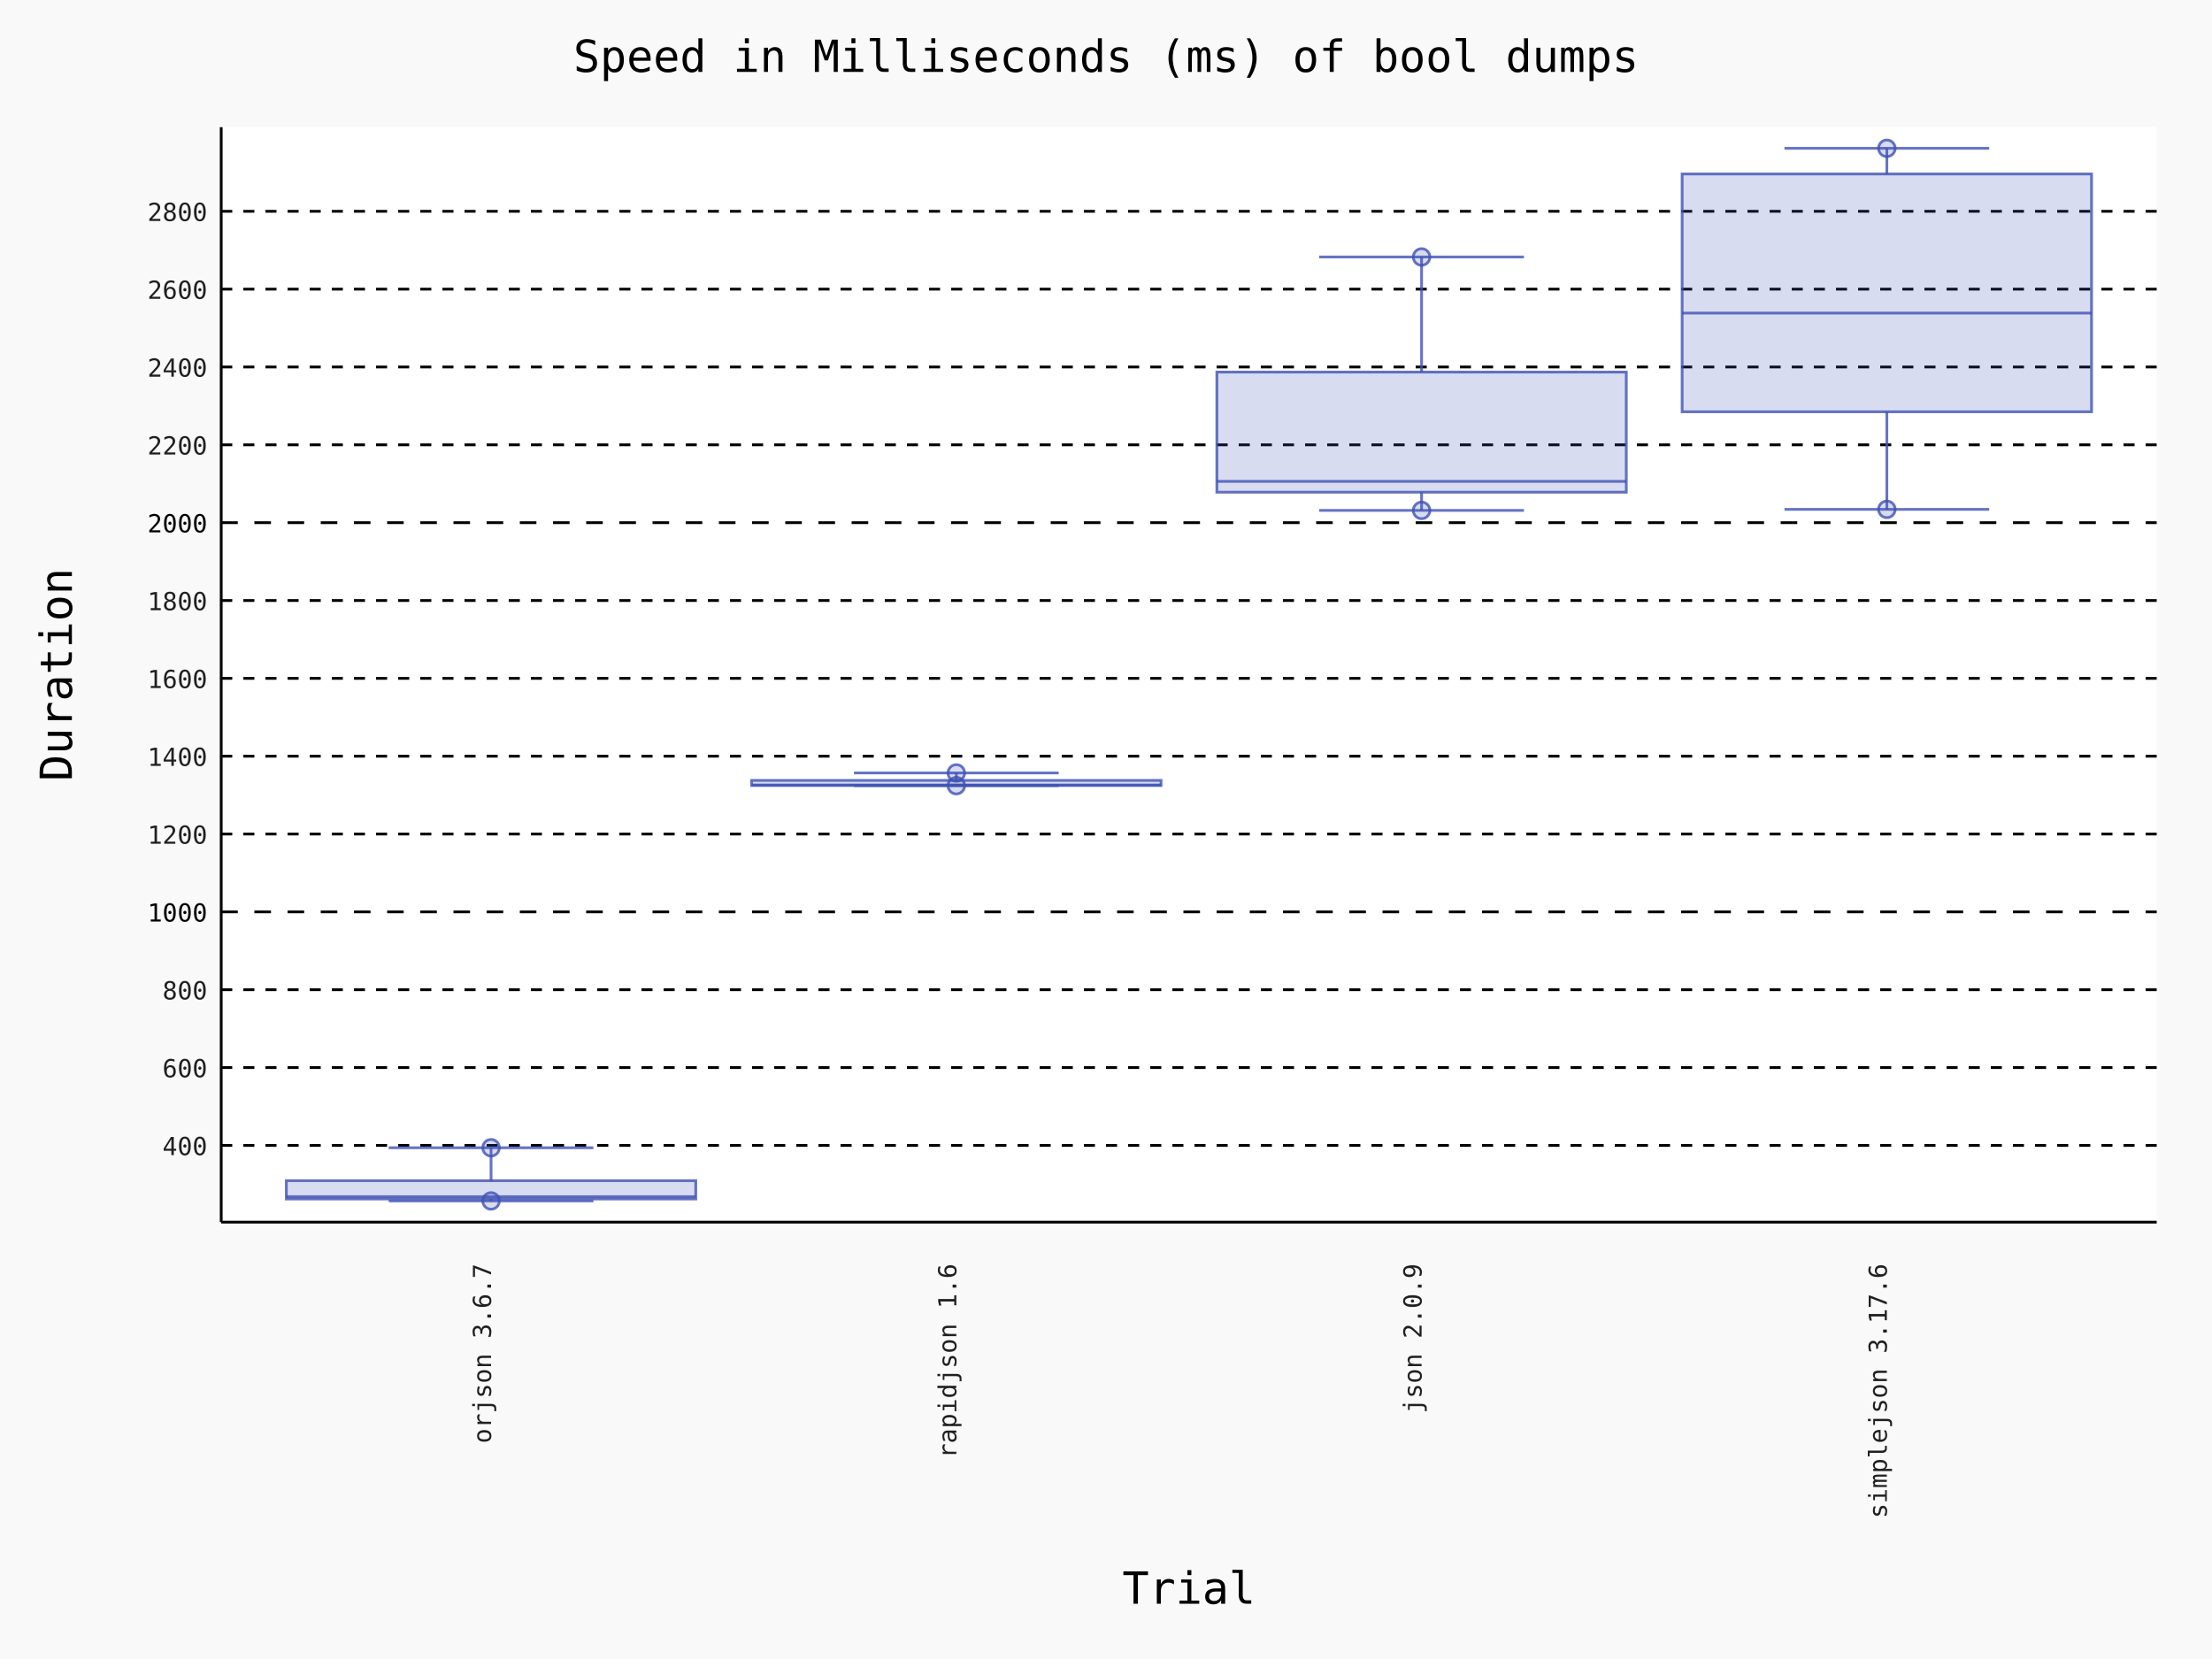
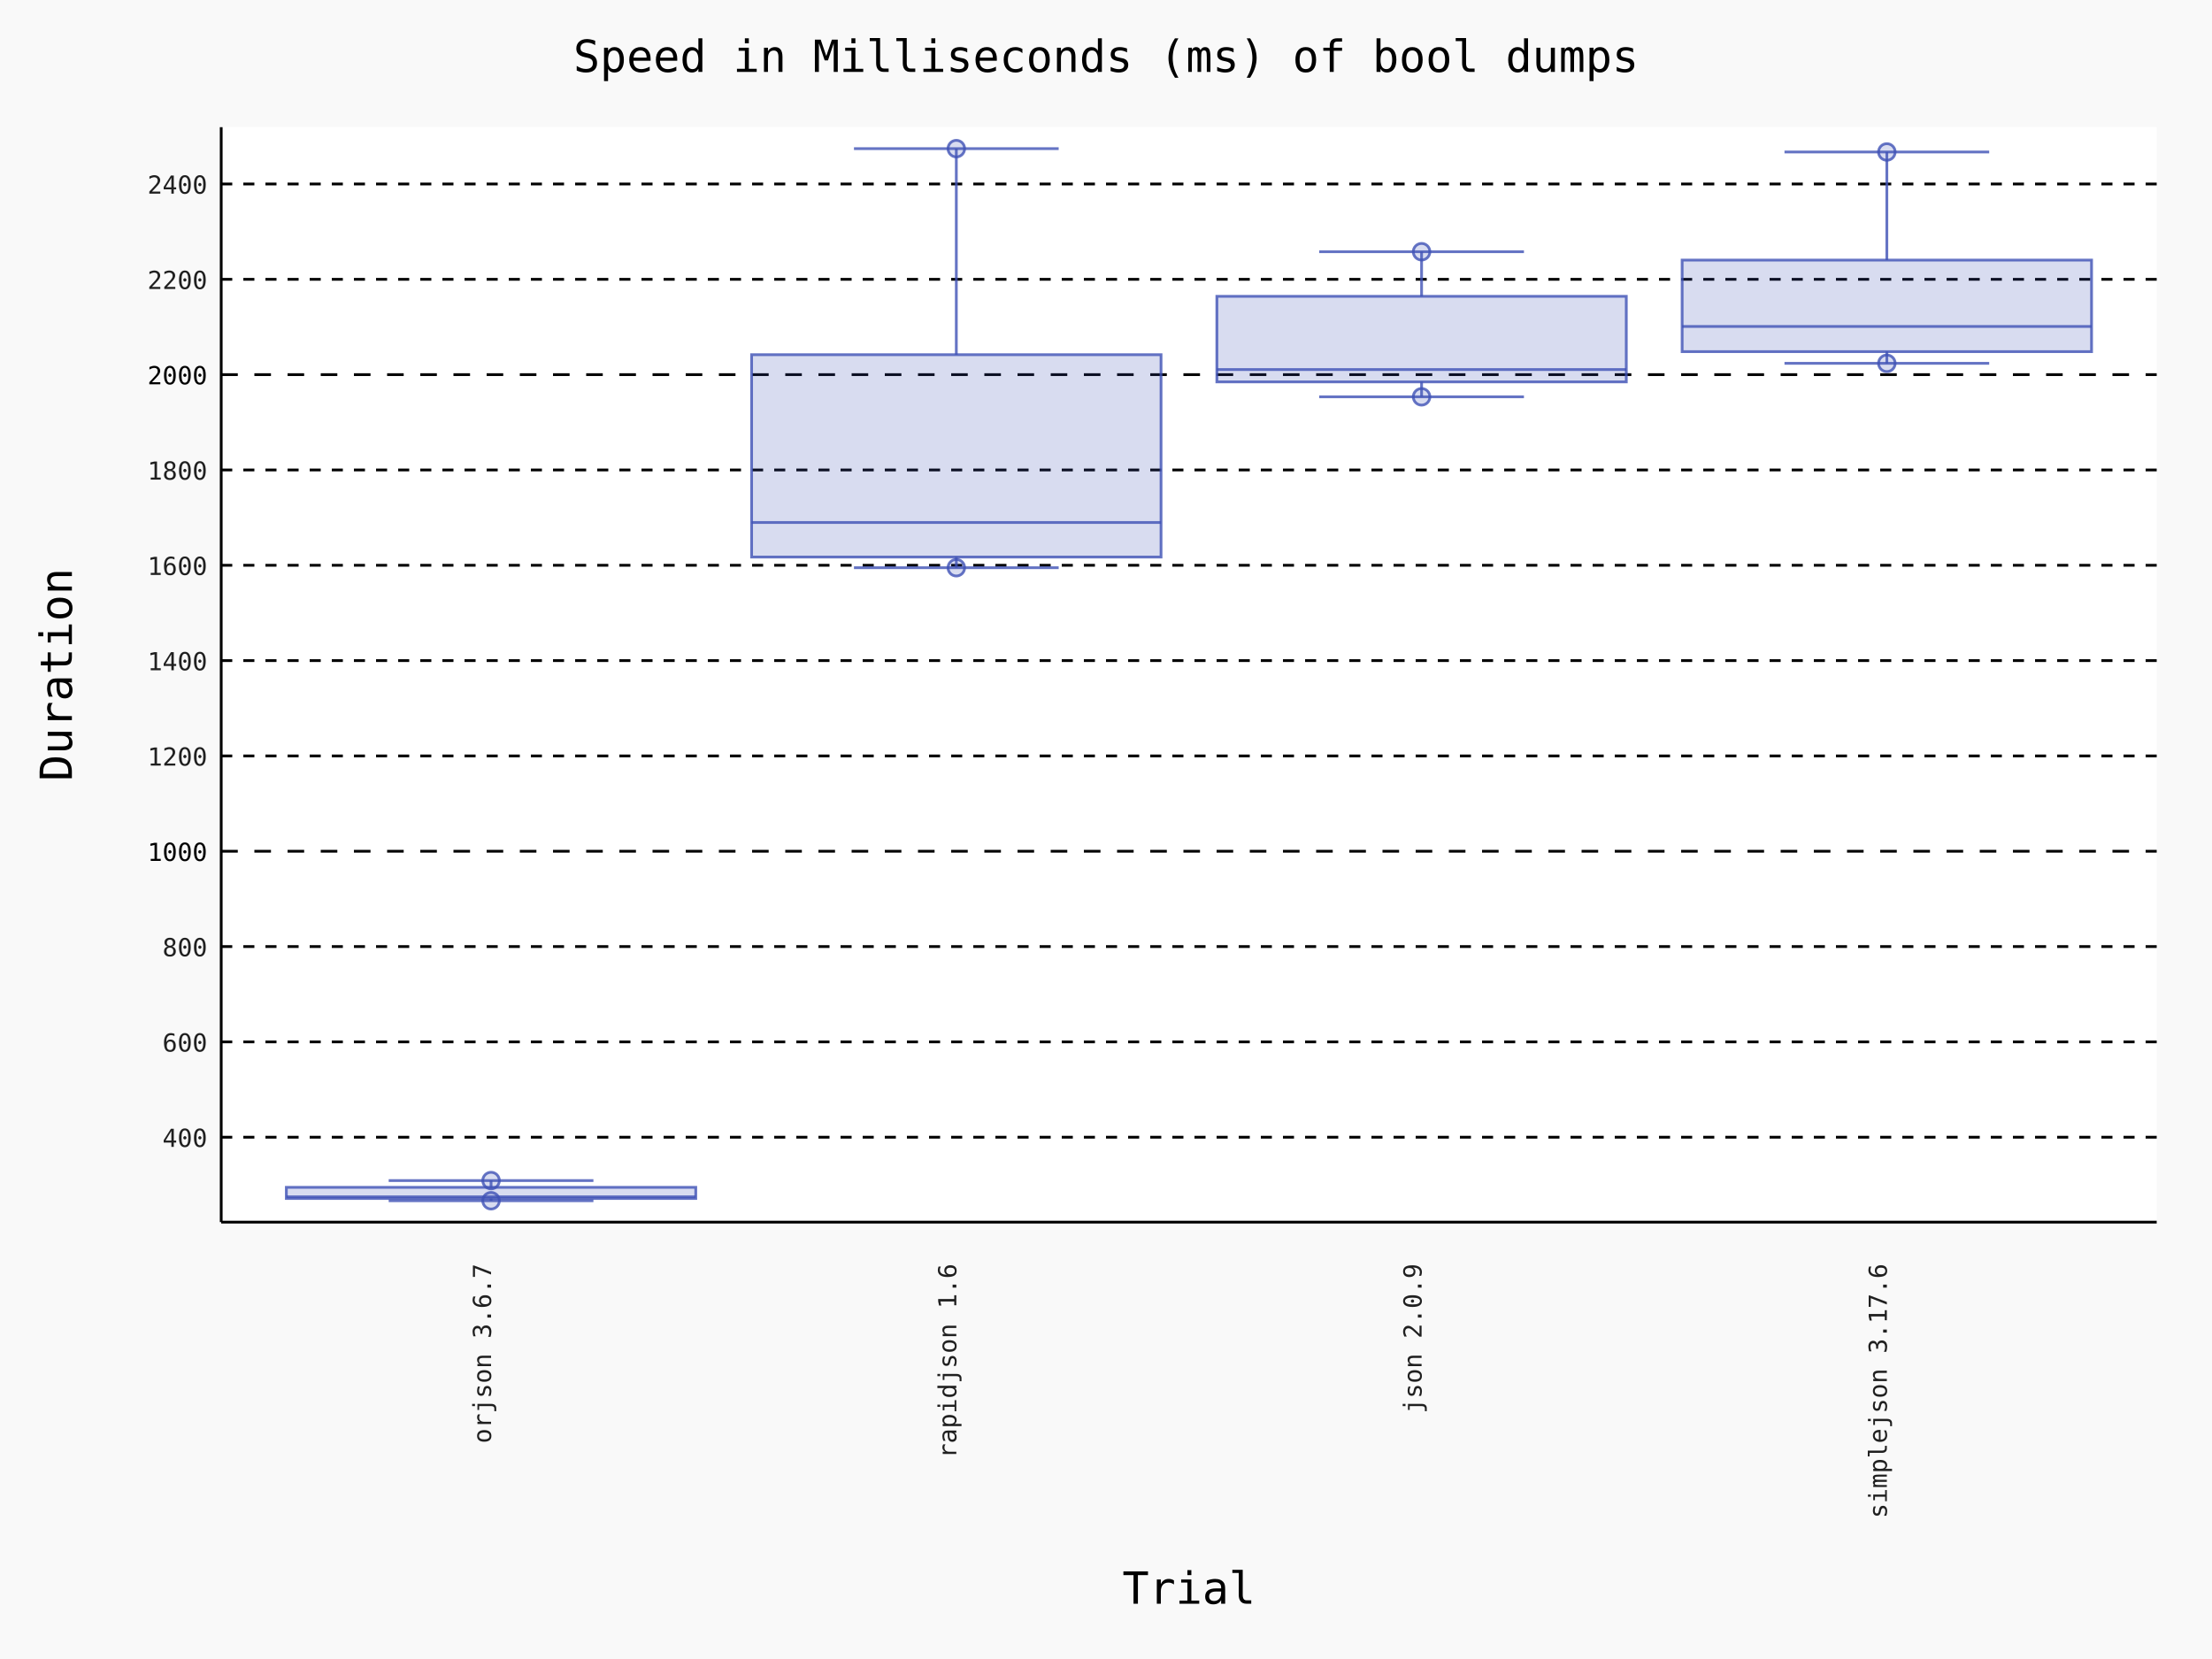
- <svg xmlns="http://www.w3.org/2000/svg" id="chart-6c594b9e-f48d-4459-87a5-cce5db1608e0" class="pygal-chart" viewBox="0 0 800 600">
+ <svg xmlns="http://www.w3.org/2000/svg" id="chart-e750a2fe-a163-4af2-a1e4-afcd6a768a05" class="pygal-chart" viewBox="0 0 800 600">
  <defs>
-     <style type="text/css">#chart-6c594b9e-f48d-4459-87a5-cce5db1608e0{-webkit-user-select:none;-webkit-font-smoothing:antialiased;font-family:Consolas,"Deja Vu Sans Mono","Bitstream Vera Sans Mono","Courier New",monospace}#chart-6c594b9e-f48d-4459-87a5-cce5db1608e0 .title{font-family:Consolas,"Deja Vu Sans Mono","Bitstream Vera Sans Mono","Courier New",monospace;font-size:16px}#chart-6c594b9e-f48d-4459-87a5-cce5db1608e0 .legends .legend text{font-family:Consolas,"Deja Vu Sans Mono","Bitstream Vera Sans Mono","Courier New",monospace;font-size:14px}#chart-6c594b9e-f48d-4459-87a5-cce5db1608e0 .axis text{font-family:Consolas,"Deja Vu Sans Mono","Bitstream Vera Sans Mono","Courier New",monospace;font-size:10px}#chart-6c594b9e-f48d-4459-87a5-cce5db1608e0 .axis text.major{font-family:Consolas,"Deja Vu Sans Mono","Bitstream Vera Sans Mono","Courier New",monospace;font-size:10px}#chart-6c594b9e-f48d-4459-87a5-cce5db1608e0 .text-overlay text.value{font-family:Consolas,"Deja Vu Sans Mono","Bitstream Vera Sans Mono","Courier New",monospace;font-size:16px}#chart-6c594b9e-f48d-4459-87a5-cce5db1608e0 .text-overlay text.label{font-family:Consolas,"Deja Vu Sans Mono","Bitstream Vera Sans Mono","Courier New",monospace;font-size:10px}#chart-6c594b9e-f48d-4459-87a5-cce5db1608e0 .tooltip{font-family:Consolas,"Deja Vu Sans Mono","Bitstream Vera Sans Mono","Courier New",monospace;font-size:14px}#chart-6c594b9e-f48d-4459-87a5-cce5db1608e0 text.no_data{font-family:Consolas,"Deja Vu Sans Mono","Bitstream Vera Sans Mono","Courier New",monospace;font-size:64px}
- #chart-6c594b9e-f48d-4459-87a5-cce5db1608e0{background-color:rgba(249,249,249,1)}#chart-6c594b9e-f48d-4459-87a5-cce5db1608e0 path,#chart-6c594b9e-f48d-4459-87a5-cce5db1608e0 line,#chart-6c594b9e-f48d-4459-87a5-cce5db1608e0 rect,#chart-6c594b9e-f48d-4459-87a5-cce5db1608e0 circle{-webkit-transition:150ms;-moz-transition:150ms;transition:150ms}#chart-6c594b9e-f48d-4459-87a5-cce5db1608e0 .graph &gt; .background{fill:rgba(249,249,249,1)}#chart-6c594b9e-f48d-4459-87a5-cce5db1608e0 .plot &gt; .background{fill:rgba(255,255,255,1)}#chart-6c594b9e-f48d-4459-87a5-cce5db1608e0 .graph{fill:rgba(0,0,0,.87)}#chart-6c594b9e-f48d-4459-87a5-cce5db1608e0 text.no_data{fill:rgba(0,0,0,1)}#chart-6c594b9e-f48d-4459-87a5-cce5db1608e0 .title{fill:rgba(0,0,0,1)}#chart-6c594b9e-f48d-4459-87a5-cce5db1608e0 .legends .legend text{fill:rgba(0,0,0,.87)}#chart-6c594b9e-f48d-4459-87a5-cce5db1608e0 .legends .legend:hover text{fill:rgba(0,0,0,1)}#chart-6c594b9e-f48d-4459-87a5-cce5db1608e0 .axis .line{stroke:rgba(0,0,0,1)}#chart-6c594b9e-f48d-4459-87a5-cce5db1608e0 .axis .guide.line{stroke:rgba(0,0,0,.54)}#chart-6c594b9e-f48d-4459-87a5-cce5db1608e0 .axis .major.line{stroke:rgba(0,0,0,.87)}#chart-6c594b9e-f48d-4459-87a5-cce5db1608e0 .axis text.major{fill:rgba(0,0,0,1)}#chart-6c594b9e-f48d-4459-87a5-cce5db1608e0 .axis.y .guides:hover .guide.line,#chart-6c594b9e-f48d-4459-87a5-cce5db1608e0 .line-graph .axis.x .guides:hover .guide.line,#chart-6c594b9e-f48d-4459-87a5-cce5db1608e0 .stackedline-graph .axis.x .guides:hover .guide.line,#chart-6c594b9e-f48d-4459-87a5-cce5db1608e0 .xy-graph .axis.x .guides:hover .guide.line{stroke:rgba(0,0,0,1)}#chart-6c594b9e-f48d-4459-87a5-cce5db1608e0 .axis .guides:hover text{fill:rgba(0,0,0,1)}#chart-6c594b9e-f48d-4459-87a5-cce5db1608e0 .reactive{fill-opacity:.7;stroke-opacity:.8;stroke-width:1}#chart-6c594b9e-f48d-4459-87a5-cce5db1608e0 .ci{stroke:rgba(0,0,0,.87)}#chart-6c594b9e-f48d-4459-87a5-cce5db1608e0 .reactive.active,#chart-6c594b9e-f48d-4459-87a5-cce5db1608e0 .active .reactive{fill-opacity:.8;stroke-opacity:.9;stroke-width:4}#chart-6c594b9e-f48d-4459-87a5-cce5db1608e0 .ci .reactive.active{stroke-width:1.5}#chart-6c594b9e-f48d-4459-87a5-cce5db1608e0 .series text{fill:rgba(0,0,0,1)}#chart-6c594b9e-f48d-4459-87a5-cce5db1608e0 .tooltip rect{fill:rgba(255,255,255,1);stroke:rgba(0,0,0,1);-webkit-transition:opacity 150ms;-moz-transition:opacity 150ms;transition:opacity 150ms}#chart-6c594b9e-f48d-4459-87a5-cce5db1608e0 .tooltip .label{fill:rgba(0,0,0,.87)}#chart-6c594b9e-f48d-4459-87a5-cce5db1608e0 .tooltip .label{fill:rgba(0,0,0,.87)}#chart-6c594b9e-f48d-4459-87a5-cce5db1608e0 .tooltip .legend{font-size:.8em;fill:rgba(0,0,0,.54)}#chart-6c594b9e-f48d-4459-87a5-cce5db1608e0 .tooltip .x_label{font-size:.6em;fill:rgba(0,0,0,1)}#chart-6c594b9e-f48d-4459-87a5-cce5db1608e0 .tooltip .xlink{font-size:.5em;text-decoration:underline}#chart-6c594b9e-f48d-4459-87a5-cce5db1608e0 .tooltip .value{font-size:1.5em}#chart-6c594b9e-f48d-4459-87a5-cce5db1608e0 .bound{font-size:.5em}#chart-6c594b9e-f48d-4459-87a5-cce5db1608e0 .max-value{font-size:.75em;fill:rgba(0,0,0,.54)}#chart-6c594b9e-f48d-4459-87a5-cce5db1608e0 .map-element{fill:rgba(255,255,255,1);stroke:rgba(0,0,0,.54) !important}#chart-6c594b9e-f48d-4459-87a5-cce5db1608e0 .map-element .reactive{fill-opacity:inherit;stroke-opacity:inherit}#chart-6c594b9e-f48d-4459-87a5-cce5db1608e0 .color-0,#chart-6c594b9e-f48d-4459-87a5-cce5db1608e0 .color-0 a:visited{stroke:#3F51B5;fill:#3F51B5}#chart-6c594b9e-f48d-4459-87a5-cce5db1608e0 .color-1,#chart-6c594b9e-f48d-4459-87a5-cce5db1608e0 .color-1 a:visited{stroke:#3F51B5;fill:#3F51B5}#chart-6c594b9e-f48d-4459-87a5-cce5db1608e0 .color-2,#chart-6c594b9e-f48d-4459-87a5-cce5db1608e0 .color-2 a:visited{stroke:#3F51B5;fill:#3F51B5}#chart-6c594b9e-f48d-4459-87a5-cce5db1608e0 .color-3,#chart-6c594b9e-f48d-4459-87a5-cce5db1608e0 .color-3 a:visited{stroke:#3F51B5;fill:#3F51B5}#chart-6c594b9e-f48d-4459-87a5-cce5db1608e0 .text-overlay .color-0 text{fill:black}#chart-6c594b9e-f48d-4459-87a5-cce5db1608e0 .text-overlay .color-1 text{fill:black}#chart-6c594b9e-f48d-4459-87a5-cce5db1608e0 .text-overlay .color-2 text{fill:black}#chart-6c594b9e-f48d-4459-87a5-cce5db1608e0 .text-overlay .color-3 text{fill:black}
- #chart-6c594b9e-f48d-4459-87a5-cce5db1608e0 text.no_data{text-anchor:middle}#chart-6c594b9e-f48d-4459-87a5-cce5db1608e0 .guide.line{fill:none}#chart-6c594b9e-f48d-4459-87a5-cce5db1608e0 .centered{text-anchor:middle}#chart-6c594b9e-f48d-4459-87a5-cce5db1608e0 .title{text-anchor:middle}#chart-6c594b9e-f48d-4459-87a5-cce5db1608e0 .legends .legend text{fill-opacity:1}#chart-6c594b9e-f48d-4459-87a5-cce5db1608e0 .axis.x text{text-anchor:middle}#chart-6c594b9e-f48d-4459-87a5-cce5db1608e0 .axis.x:not(.web) text[transform]{text-anchor:start}#chart-6c594b9e-f48d-4459-87a5-cce5db1608e0 .axis.x:not(.web) text[transform].backwards{text-anchor:end}#chart-6c594b9e-f48d-4459-87a5-cce5db1608e0 .axis.y text{text-anchor:end}#chart-6c594b9e-f48d-4459-87a5-cce5db1608e0 .axis.y text[transform].backwards{text-anchor:start}#chart-6c594b9e-f48d-4459-87a5-cce5db1608e0 .axis.y2 text{text-anchor:start}#chart-6c594b9e-f48d-4459-87a5-cce5db1608e0 .axis.y2 text[transform].backwards{text-anchor:end}#chart-6c594b9e-f48d-4459-87a5-cce5db1608e0 .axis .guide.line{stroke-dasharray:4,4;stroke:black}#chart-6c594b9e-f48d-4459-87a5-cce5db1608e0 .axis .major.guide.line{stroke-dasharray:6,6;stroke:black}#chart-6c594b9e-f48d-4459-87a5-cce5db1608e0 .horizontal .axis.y .guide.line,#chart-6c594b9e-f48d-4459-87a5-cce5db1608e0 .horizontal .axis.y2 .guide.line,#chart-6c594b9e-f48d-4459-87a5-cce5db1608e0 .vertical .axis.x .guide.line{opacity:0}#chart-6c594b9e-f48d-4459-87a5-cce5db1608e0 .horizontal .axis.always_show .guide.line,#chart-6c594b9e-f48d-4459-87a5-cce5db1608e0 .vertical .axis.always_show .guide.line{opacity:1 !important}#chart-6c594b9e-f48d-4459-87a5-cce5db1608e0 .axis.y .guides:hover .guide.line,#chart-6c594b9e-f48d-4459-87a5-cce5db1608e0 .axis.y2 .guides:hover .guide.line,#chart-6c594b9e-f48d-4459-87a5-cce5db1608e0 .axis.x .guides:hover .guide.line{opacity:1}#chart-6c594b9e-f48d-4459-87a5-cce5db1608e0 .axis .guides:hover text{opacity:1}#chart-6c594b9e-f48d-4459-87a5-cce5db1608e0 .nofill{fill:none}#chart-6c594b9e-f48d-4459-87a5-cce5db1608e0 .subtle-fill{fill-opacity:.2}#chart-6c594b9e-f48d-4459-87a5-cce5db1608e0 .dot{stroke-width:1px;fill-opacity:1;stroke-opacity:1}#chart-6c594b9e-f48d-4459-87a5-cce5db1608e0 .dot.active{stroke-width:5px}#chart-6c594b9e-f48d-4459-87a5-cce5db1608e0 .dot.negative{fill:transparent}#chart-6c594b9e-f48d-4459-87a5-cce5db1608e0 text,#chart-6c594b9e-f48d-4459-87a5-cce5db1608e0 tspan{stroke:none !important}#chart-6c594b9e-f48d-4459-87a5-cce5db1608e0 .series text.active{opacity:1}#chart-6c594b9e-f48d-4459-87a5-cce5db1608e0 .tooltip rect{fill-opacity:.95;stroke-width:.5}#chart-6c594b9e-f48d-4459-87a5-cce5db1608e0 .tooltip text{fill-opacity:1}#chart-6c594b9e-f48d-4459-87a5-cce5db1608e0 .showable{visibility:hidden}#chart-6c594b9e-f48d-4459-87a5-cce5db1608e0 .showable.shown{visibility:visible}#chart-6c594b9e-f48d-4459-87a5-cce5db1608e0 .gauge-background{fill:rgba(229,229,229,1);stroke:none}#chart-6c594b9e-f48d-4459-87a5-cce5db1608e0 .bg-lines{stroke:rgba(249,249,249,1);stroke-width:2px}
+     <style type="text/css">#chart-e750a2fe-a163-4af2-a1e4-afcd6a768a05{-webkit-user-select:none;-webkit-font-smoothing:antialiased;font-family:Consolas,"Deja Vu Sans Mono","Bitstream Vera Sans Mono","Courier New",monospace}#chart-e750a2fe-a163-4af2-a1e4-afcd6a768a05 .title{font-family:Consolas,"Deja Vu Sans Mono","Bitstream Vera Sans Mono","Courier New",monospace;font-size:16px}#chart-e750a2fe-a163-4af2-a1e4-afcd6a768a05 .legends .legend text{font-family:Consolas,"Deja Vu Sans Mono","Bitstream Vera Sans Mono","Courier New",monospace;font-size:14px}#chart-e750a2fe-a163-4af2-a1e4-afcd6a768a05 .axis text{font-family:Consolas,"Deja Vu Sans Mono","Bitstream Vera Sans Mono","Courier New",monospace;font-size:10px}#chart-e750a2fe-a163-4af2-a1e4-afcd6a768a05 .axis text.major{font-family:Consolas,"Deja Vu Sans Mono","Bitstream Vera Sans Mono","Courier New",monospace;font-size:10px}#chart-e750a2fe-a163-4af2-a1e4-afcd6a768a05 .text-overlay text.value{font-family:Consolas,"Deja Vu Sans Mono","Bitstream Vera Sans Mono","Courier New",monospace;font-size:16px}#chart-e750a2fe-a163-4af2-a1e4-afcd6a768a05 .text-overlay text.label{font-family:Consolas,"Deja Vu Sans Mono","Bitstream Vera Sans Mono","Courier New",monospace;font-size:10px}#chart-e750a2fe-a163-4af2-a1e4-afcd6a768a05 .tooltip{font-family:Consolas,"Deja Vu Sans Mono","Bitstream Vera Sans Mono","Courier New",monospace;font-size:14px}#chart-e750a2fe-a163-4af2-a1e4-afcd6a768a05 text.no_data{font-family:Consolas,"Deja Vu Sans Mono","Bitstream Vera Sans Mono","Courier New",monospace;font-size:64px}
+ #chart-e750a2fe-a163-4af2-a1e4-afcd6a768a05{background-color:rgba(249,249,249,1)}#chart-e750a2fe-a163-4af2-a1e4-afcd6a768a05 path,#chart-e750a2fe-a163-4af2-a1e4-afcd6a768a05 line,#chart-e750a2fe-a163-4af2-a1e4-afcd6a768a05 rect,#chart-e750a2fe-a163-4af2-a1e4-afcd6a768a05 circle{-webkit-transition:150ms;-moz-transition:150ms;transition:150ms}#chart-e750a2fe-a163-4af2-a1e4-afcd6a768a05 .graph &gt; .background{fill:rgba(249,249,249,1)}#chart-e750a2fe-a163-4af2-a1e4-afcd6a768a05 .plot &gt; .background{fill:rgba(255,255,255,1)}#chart-e750a2fe-a163-4af2-a1e4-afcd6a768a05 .graph{fill:rgba(0,0,0,.87)}#chart-e750a2fe-a163-4af2-a1e4-afcd6a768a05 text.no_data{fill:rgba(0,0,0,1)}#chart-e750a2fe-a163-4af2-a1e4-afcd6a768a05 .title{fill:rgba(0,0,0,1)}#chart-e750a2fe-a163-4af2-a1e4-afcd6a768a05 .legends .legend text{fill:rgba(0,0,0,.87)}#chart-e750a2fe-a163-4af2-a1e4-afcd6a768a05 .legends .legend:hover text{fill:rgba(0,0,0,1)}#chart-e750a2fe-a163-4af2-a1e4-afcd6a768a05 .axis .line{stroke:rgba(0,0,0,1)}#chart-e750a2fe-a163-4af2-a1e4-afcd6a768a05 .axis .guide.line{stroke:rgba(0,0,0,.54)}#chart-e750a2fe-a163-4af2-a1e4-afcd6a768a05 .axis .major.line{stroke:rgba(0,0,0,.87)}#chart-e750a2fe-a163-4af2-a1e4-afcd6a768a05 .axis text.major{fill:rgba(0,0,0,1)}#chart-e750a2fe-a163-4af2-a1e4-afcd6a768a05 .axis.y .guides:hover .guide.line,#chart-e750a2fe-a163-4af2-a1e4-afcd6a768a05 .line-graph .axis.x .guides:hover .guide.line,#chart-e750a2fe-a163-4af2-a1e4-afcd6a768a05 .stackedline-graph .axis.x .guides:hover .guide.line,#chart-e750a2fe-a163-4af2-a1e4-afcd6a768a05 .xy-graph .axis.x .guides:hover .guide.line{stroke:rgba(0,0,0,1)}#chart-e750a2fe-a163-4af2-a1e4-afcd6a768a05 .axis .guides:hover text{fill:rgba(0,0,0,1)}#chart-e750a2fe-a163-4af2-a1e4-afcd6a768a05 .reactive{fill-opacity:.7;stroke-opacity:.8;stroke-width:1}#chart-e750a2fe-a163-4af2-a1e4-afcd6a768a05 .ci{stroke:rgba(0,0,0,.87)}#chart-e750a2fe-a163-4af2-a1e4-afcd6a768a05 .reactive.active,#chart-e750a2fe-a163-4af2-a1e4-afcd6a768a05 .active .reactive{fill-opacity:.8;stroke-opacity:.9;stroke-width:4}#chart-e750a2fe-a163-4af2-a1e4-afcd6a768a05 .ci .reactive.active{stroke-width:1.5}#chart-e750a2fe-a163-4af2-a1e4-afcd6a768a05 .series text{fill:rgba(0,0,0,1)}#chart-e750a2fe-a163-4af2-a1e4-afcd6a768a05 .tooltip rect{fill:rgba(255,255,255,1);stroke:rgba(0,0,0,1);-webkit-transition:opacity 150ms;-moz-transition:opacity 150ms;transition:opacity 150ms}#chart-e750a2fe-a163-4af2-a1e4-afcd6a768a05 .tooltip .label{fill:rgba(0,0,0,.87)}#chart-e750a2fe-a163-4af2-a1e4-afcd6a768a05 .tooltip .label{fill:rgba(0,0,0,.87)}#chart-e750a2fe-a163-4af2-a1e4-afcd6a768a05 .tooltip .legend{font-size:.8em;fill:rgba(0,0,0,.54)}#chart-e750a2fe-a163-4af2-a1e4-afcd6a768a05 .tooltip .x_label{font-size:.6em;fill:rgba(0,0,0,1)}#chart-e750a2fe-a163-4af2-a1e4-afcd6a768a05 .tooltip .xlink{font-size:.5em;text-decoration:underline}#chart-e750a2fe-a163-4af2-a1e4-afcd6a768a05 .tooltip .value{font-size:1.5em}#chart-e750a2fe-a163-4af2-a1e4-afcd6a768a05 .bound{font-size:.5em}#chart-e750a2fe-a163-4af2-a1e4-afcd6a768a05 .max-value{font-size:.75em;fill:rgba(0,0,0,.54)}#chart-e750a2fe-a163-4af2-a1e4-afcd6a768a05 .map-element{fill:rgba(255,255,255,1);stroke:rgba(0,0,0,.54) !important}#chart-e750a2fe-a163-4af2-a1e4-afcd6a768a05 .map-element .reactive{fill-opacity:inherit;stroke-opacity:inherit}#chart-e750a2fe-a163-4af2-a1e4-afcd6a768a05 .color-0,#chart-e750a2fe-a163-4af2-a1e4-afcd6a768a05 .color-0 a:visited{stroke:#3F51B5;fill:#3F51B5}#chart-e750a2fe-a163-4af2-a1e4-afcd6a768a05 .color-1,#chart-e750a2fe-a163-4af2-a1e4-afcd6a768a05 .color-1 a:visited{stroke:#3F51B5;fill:#3F51B5}#chart-e750a2fe-a163-4af2-a1e4-afcd6a768a05 .color-2,#chart-e750a2fe-a163-4af2-a1e4-afcd6a768a05 .color-2 a:visited{stroke:#3F51B5;fill:#3F51B5}#chart-e750a2fe-a163-4af2-a1e4-afcd6a768a05 .color-3,#chart-e750a2fe-a163-4af2-a1e4-afcd6a768a05 .color-3 a:visited{stroke:#3F51B5;fill:#3F51B5}#chart-e750a2fe-a163-4af2-a1e4-afcd6a768a05 .text-overlay .color-0 text{fill:black}#chart-e750a2fe-a163-4af2-a1e4-afcd6a768a05 .text-overlay .color-1 text{fill:black}#chart-e750a2fe-a163-4af2-a1e4-afcd6a768a05 .text-overlay .color-2 text{fill:black}#chart-e750a2fe-a163-4af2-a1e4-afcd6a768a05 .text-overlay .color-3 text{fill:black}
+ #chart-e750a2fe-a163-4af2-a1e4-afcd6a768a05 text.no_data{text-anchor:middle}#chart-e750a2fe-a163-4af2-a1e4-afcd6a768a05 .guide.line{fill:none}#chart-e750a2fe-a163-4af2-a1e4-afcd6a768a05 .centered{text-anchor:middle}#chart-e750a2fe-a163-4af2-a1e4-afcd6a768a05 .title{text-anchor:middle}#chart-e750a2fe-a163-4af2-a1e4-afcd6a768a05 .legends .legend text{fill-opacity:1}#chart-e750a2fe-a163-4af2-a1e4-afcd6a768a05 .axis.x text{text-anchor:middle}#chart-e750a2fe-a163-4af2-a1e4-afcd6a768a05 .axis.x:not(.web) text[transform]{text-anchor:start}#chart-e750a2fe-a163-4af2-a1e4-afcd6a768a05 .axis.x:not(.web) text[transform].backwards{text-anchor:end}#chart-e750a2fe-a163-4af2-a1e4-afcd6a768a05 .axis.y text{text-anchor:end}#chart-e750a2fe-a163-4af2-a1e4-afcd6a768a05 .axis.y text[transform].backwards{text-anchor:start}#chart-e750a2fe-a163-4af2-a1e4-afcd6a768a05 .axis.y2 text{text-anchor:start}#chart-e750a2fe-a163-4af2-a1e4-afcd6a768a05 .axis.y2 text[transform].backwards{text-anchor:end}#chart-e750a2fe-a163-4af2-a1e4-afcd6a768a05 .axis .guide.line{stroke-dasharray:4,4;stroke:black}#chart-e750a2fe-a163-4af2-a1e4-afcd6a768a05 .axis .major.guide.line{stroke-dasharray:6,6;stroke:black}#chart-e750a2fe-a163-4af2-a1e4-afcd6a768a05 .horizontal .axis.y .guide.line,#chart-e750a2fe-a163-4af2-a1e4-afcd6a768a05 .horizontal .axis.y2 .guide.line,#chart-e750a2fe-a163-4af2-a1e4-afcd6a768a05 .vertical .axis.x .guide.line{opacity:0}#chart-e750a2fe-a163-4af2-a1e4-afcd6a768a05 .horizontal .axis.always_show .guide.line,#chart-e750a2fe-a163-4af2-a1e4-afcd6a768a05 .vertical .axis.always_show .guide.line{opacity:1 !important}#chart-e750a2fe-a163-4af2-a1e4-afcd6a768a05 .axis.y .guides:hover .guide.line,#chart-e750a2fe-a163-4af2-a1e4-afcd6a768a05 .axis.y2 .guides:hover .guide.line,#chart-e750a2fe-a163-4af2-a1e4-afcd6a768a05 .axis.x .guides:hover .guide.line{opacity:1}#chart-e750a2fe-a163-4af2-a1e4-afcd6a768a05 .axis .guides:hover text{opacity:1}#chart-e750a2fe-a163-4af2-a1e4-afcd6a768a05 .nofill{fill:none}#chart-e750a2fe-a163-4af2-a1e4-afcd6a768a05 .subtle-fill{fill-opacity:.2}#chart-e750a2fe-a163-4af2-a1e4-afcd6a768a05 .dot{stroke-width:1px;fill-opacity:1;stroke-opacity:1}#chart-e750a2fe-a163-4af2-a1e4-afcd6a768a05 .dot.active{stroke-width:5px}#chart-e750a2fe-a163-4af2-a1e4-afcd6a768a05 .dot.negative{fill:transparent}#chart-e750a2fe-a163-4af2-a1e4-afcd6a768a05 text,#chart-e750a2fe-a163-4af2-a1e4-afcd6a768a05 tspan{stroke:none !important}#chart-e750a2fe-a163-4af2-a1e4-afcd6a768a05 .series text.active{opacity:1}#chart-e750a2fe-a163-4af2-a1e4-afcd6a768a05 .tooltip rect{fill-opacity:.95;stroke-width:.5}#chart-e750a2fe-a163-4af2-a1e4-afcd6a768a05 .tooltip text{fill-opacity:1}#chart-e750a2fe-a163-4af2-a1e4-afcd6a768a05 .showable{visibility:hidden}#chart-e750a2fe-a163-4af2-a1e4-afcd6a768a05 .showable.shown{visibility:visible}#chart-e750a2fe-a163-4af2-a1e4-afcd6a768a05 .gauge-background{fill:rgba(229,229,229,1);stroke:none}#chart-e750a2fe-a163-4af2-a1e4-afcd6a768a05 .bg-lines{stroke:rgba(249,249,249,1);stroke-width:2px}
.tooltip .value{font-size:1em !important}.axis text{font-size:9px !important}</style>
  </defs>
  <g class="graph custombox-graph vertical">
    <rect x="0" y="0" width="800" height="600" class="background" />
    <g transform="translate(80, 46)" class="plot">
      <rect x="0" y="0" width="700.0" height="396.0" class="background" />
      <g class="axis y always_show">
        <path d="M0 396 h700" class="line" />
        <g class="guides">
-           <path d="M0 368.255 h700" class="guide line" />
-           <text x="-5" y="371.755" class="">400</text>
+           <path d="M0 365.287 h700" class="guide line" />
+           <text x="-5" y="368.787" class="">400</text>
        </g>
        <g class="guides">
-           <path d="M0 340.102 h700" class="guide line" />
-           <text x="-5" y="343.602" class="">600</text>
+           <path d="M0 330.812 h700" class="guide line" />
+           <text x="-5" y="334.312" class="">600</text>
        </g>
        <g class="guides">
-           <path d="M0 311.949 h700" class="guide line" />
-           <text x="-5" y="315.449" class="">800</text>
+           <path d="M0 296.338 h700" class="guide line" />
+           <text x="-5" y="299.838" class="">800</text>
        </g>
        <g class="guides">
-           <path d="M0 283.796 h700" class="major guide line" />
-           <text x="-5" y="287.296" class="major">1000</text>
+           <path d="M0 261.864 h700" class="major guide line" />
+           <text x="-5" y="265.364" class="major">1000</text>
        </g>
        <g class="guides">
-           <path d="M0 255.643 h700" class="guide line" />
-           <text x="-5" y="259.143" class="">1200</text>
+           <path d="M0 227.389 h700" class="guide line" />
+           <text x="-5" y="230.889" class="">1200</text>
        </g>
        <g class="guides">
-           <path d="M0 227.49 h700" class="guide line" />
-           <text x="-5" y="230.99" class="">1400</text>
+           <path d="M0 192.915 h700" class="guide line" />
+           <text x="-5" y="196.415" class="">1400</text>
        </g>
        <g class="guides">
-           <path d="M0 199.337 h700" class="guide line" />
-           <text x="-5" y="202.837" class="">1600</text>
+           <path d="M0 158.441 h700" class="guide line" />
+           <text x="-5" y="161.941" class="">1600</text>
        </g>
        <g class="guides">
-           <path d="M0 171.184 h700" class="guide line" />
-           <text x="-5" y="174.684" class="">1800</text>
+           <path d="M0 123.966 h700" class="guide line" />
+           <text x="-5" y="127.466" class="">1800</text>
        </g>
        <g class="guides">
-           <path d="M0 143.031 h700" class="major guide line" />
-           <text x="-5" y="146.531" class="major">2000</text>
+           <path d="M0 89.492 h700" class="major guide line" />
+           <text x="-5" y="92.992" class="major">2000</text>
        </g>
        <g class="guides">
-           <path d="M0 114.878 h700" class="guide line" />
-           <text x="-5" y="118.378" class="">2200</text>
+           <path d="M0 55.018 h700" class="guide line" />
+           <text x="-5" y="58.518" class="">2200</text>
        </g>
        <g class="guides">
-           <path d="M0 86.725 h700" class="guide line" />
-           <text x="-5" y="90.225" class="">2400</text>
-         </g>
-         <g class="guides">
-           <path d="M0 58.572 h700" class="guide line" />
-           <text x="-5" y="62.072" class="">2600</text>
-         </g>
-         <g class="guides">
-           <path d="M0 30.419 h700" class="guide line" />
-           <text x="-5" y="33.919" class="">2800</text>
+           <path d="M0 20.543 h700" class="guide line" />
+           <text x="-5" y="24.043" class="">2400</text>
        </g>
      </g>
      <g class="axis x">
        <path d="M0 0 v396" class="line" />
        <g class="guides">
          <path d="M97.596 0 v396" class="guide line" />
          <text x="97.596" y="411.0" class="backwards" transform="rotate(270 97.59615 411)">orjson 3.6.7</text>
        </g>
        <g class="guides">
          <path d="M265.865 0 v396" class="guide line" />
          <text x="265.865" y="411.0" class="backwards" transform="rotate(270 265.8654 411)">rapidjson 1.6</text>
        </g>
        <g class="guides">
          <path d="M434.135 0 v396" class="guide line" />
          <text x="434.135" y="411.0" class="backwards" transform="rotate(270 434.1346 411)">json 2.0.9</text>
        </g>
        <g class="guides">
          <path d="M602.404 0 v396" class="guide line" />
          <text x="602.404" y="411.0" class="backwards" transform="rotate(270 602.4038 411)">simplejson 3.17.6</text>
        </g>
      </g>
      <g class="series serie-0 color-0">
        <g class="boxes">
          <g class="box">
-             <path stroke-width="3" d="M60.577 388.332 L134.615 388.332" class="reactive tooltip-trigger" />
-             <path stroke-width="3" d="M23.558 386.791 L171.635 386.791" class="reactive tooltip-trigger" />
-             <path stroke-width="3" d="M60.577 369.1 L134.615 369.1" class="reactive tooltip-trigger" />
-             <path stroke-width="2" d="M97.596 388.332 L97.596 387.624" class="reactive tooltip-trigger" />
-             <path stroke-width="2" d="M97.596 369.1 L97.596 381.01" class="reactive tooltip-trigger" />
-             <rect x="23.558" y="381.01" height="6.614" width="148.077" class="subtle-fill reactive tooltip-trigger" />
-             <circle cx="97.596" cy="388.332" r="3" class="subtle-fill reactive tooltip-trigger" />
-             <circle cx="97.596" cy="369.1" r="3" class="subtle-fill reactive tooltip-trigger" />
+             <path stroke-width="3" d="M60.577 388.262 L134.615 388.262" class="reactive tooltip-trigger" />
+             <path stroke-width="3" d="M23.558 386.851 L171.635 386.851" class="reactive tooltip-trigger" />
+             <path stroke-width="3" d="M60.577 380.971 L134.615 380.971" class="reactive tooltip-trigger" />
+             <path stroke-width="2" d="M97.596 388.262 L97.596 387.446" class="reactive tooltip-trigger" />
+             <path stroke-width="2" d="M97.596 380.971 L97.596 383.414" class="reactive tooltip-trigger" />
+             <rect x="23.558" y="383.414" height="4.032" width="148.077" class="subtle-fill reactive tooltip-trigger" />
+             <circle cx="97.596" cy="388.262" r="3" class="subtle-fill reactive tooltip-trigger" />
+             <circle cx="97.596" cy="380.971" r="3" class="subtle-fill reactive tooltip-trigger" />
          </g>
        </g>
      </g>
      <g class="series serie-1 color-1">
        <g class="boxes">
          <g class="box">
-             <path stroke-width="3" d="M228.846 238.141 L302.885 238.141" class="reactive tooltip-trigger" />
-             <path stroke-width="3" d="M191.827 237.904 L339.904 237.904" class="reactive tooltip-trigger" />
-             <path stroke-width="3" d="M228.846 233.551 L302.885 233.551" class="reactive tooltip-trigger" />
-             <path stroke-width="2" d="M265.865 238.141 L265.865 238.08" class="reactive tooltip-trigger" />
-             <path stroke-width="2" d="M265.865 233.551 L265.865 236.24" class="reactive tooltip-trigger" />
-             <rect x="191.827" y="236.24" height="1.84" width="148.077" class="subtle-fill reactive tooltip-trigger" />
-             <circle cx="265.865" cy="238.141" r="3" class="subtle-fill reactive tooltip-trigger" />
-             <circle cx="265.865" cy="233.551" r="3" class="subtle-fill reactive tooltip-trigger" />
+             <path stroke-width="3" d="M228.846 159.321 L302.885 159.321" class="reactive tooltip-trigger" />
+             <path stroke-width="3" d="M191.827 142.965 L339.904 142.965" class="reactive tooltip-trigger" />
+             <path stroke-width="3" d="M228.846 7.755 L302.885 7.755" class="reactive tooltip-trigger" />
+             <path stroke-width="2" d="M265.865 159.321 L265.865 155.465" class="reactive tooltip-trigger" />
+             <path stroke-width="2" d="M265.865 7.755 L265.865 82.276" class="reactive tooltip-trigger" />
+             <rect x="191.827" y="82.276" height="73.189" width="148.077" class="subtle-fill reactive tooltip-trigger" />
+             <circle cx="265.865" cy="159.321" r="3" class="subtle-fill reactive tooltip-trigger" />
+             <circle cx="265.865" cy="7.755" r="3" class="subtle-fill reactive tooltip-trigger" />
          </g>
        </g>
      </g>
      <g class="series serie-2 color-2">
        <g class="boxes">
          <g class="box">
-             <path stroke-width="3" d="M397.115 138.591 L471.154 138.591" class="reactive tooltip-trigger" />
-             <path stroke-width="3" d="M360.096 128.099 L508.173 128.099" class="reactive tooltip-trigger" />
-             <path stroke-width="3" d="M397.115 46.938 L471.154 46.938" class="reactive tooltip-trigger" />
-             <path stroke-width="2" d="M434.135 138.591 L434.135 132.009" class="reactive tooltip-trigger" />
-             <path stroke-width="2" d="M434.135 46.938 L434.135 88.562" class="reactive tooltip-trigger" />
-             <rect x="360.096" y="88.562" height="43.447" width="148.077" class="subtle-fill reactive tooltip-trigger" />
-             <circle cx="434.135" cy="138.591" r="3" class="subtle-fill reactive tooltip-trigger" />
-             <circle cx="434.135" cy="46.938" r="3" class="subtle-fill reactive tooltip-trigger" />
+             <path stroke-width="3" d="M397.115 97.515 L471.154 97.515" class="reactive tooltip-trigger" />
+             <path stroke-width="3" d="M360.096 87.652 L508.173 87.652" class="reactive tooltip-trigger" />
+             <path stroke-width="3" d="M397.115 45.043 L471.154 45.043" class="reactive tooltip-trigger" />
+             <path stroke-width="2" d="M434.135 97.515 L434.135 92.115" class="reactive tooltip-trigger" />
+             <path stroke-width="2" d="M434.135 45.043 L434.135 61.169" class="reactive tooltip-trigger" />
+             <rect x="360.096" y="61.169" height="30.946" width="148.077" class="subtle-fill reactive tooltip-trigger" />
+             <circle cx="434.135" cy="97.515" r="3" class="subtle-fill reactive tooltip-trigger" />
+             <circle cx="434.135" cy="45.043" r="3" class="subtle-fill reactive tooltip-trigger" />
          </g>
        </g>
      </g>
      <g class="series serie-3 color-3">
        <g class="boxes">
          <g class="box">
-             <path stroke-width="3" d="M565.385 138.218 L639.423 138.218" class="reactive tooltip-trigger" />
-             <path stroke-width="3" d="M528.365 67.236 L676.442 67.236" class="reactive tooltip-trigger" />
-             <path stroke-width="3" d="M565.385 7.638 L639.423 7.638" class="reactive tooltip-trigger" />
-             <path stroke-width="2" d="M602.404 138.218 L602.404 102.927" class="reactive tooltip-trigger" />
-             <path stroke-width="2" d="M602.404 7.638 L602.404 16.919" class="reactive tooltip-trigger" />
-             <rect x="528.365" y="16.919" height="86.008" width="148.077" class="subtle-fill reactive tooltip-trigger" />
-             <circle cx="602.404" cy="138.218" r="3" class="subtle-fill reactive tooltip-trigger" />
-             <circle cx="602.404" cy="7.638" r="3" class="subtle-fill reactive tooltip-trigger" />
+             <path stroke-width="3" d="M565.385 85.399 L639.423 85.399" class="reactive tooltip-trigger" />
+             <path stroke-width="3" d="M528.365 72.072 L676.442 72.072" class="reactive tooltip-trigger" />
+             <path stroke-width="3" d="M565.385 8.969 L639.423 8.969" class="reactive tooltip-trigger" />
+             <path stroke-width="2" d="M602.404 85.399 L602.404 81.177" class="reactive tooltip-trigger" />
+             <path stroke-width="2" d="M602.404 8.969 L602.404 48.068" class="reactive tooltip-trigger" />
+             <rect x="528.365" y="48.068" height="33.109" width="148.077" class="subtle-fill reactive tooltip-trigger" />
+             <circle cx="602.404" cy="85.399" r="3" class="subtle-fill reactive tooltip-trigger" />
+             <circle cx="602.404" cy="8.969" r="3" class="subtle-fill reactive tooltip-trigger" />
          </g>
        </g>
      </g>
    </g>
    <g class="titles">
      <text x="400.0" y="26" class="title plot_title">Speed in Milliseconds (ms) of bool dumps</text>
      <text x="430.0" y="580.0" class="title">Trial</text>
      <text x="0" y="270.0" class="title" transform="rotate(-90 0 244)">Duration</text>
    </g>
    <g transform="translate(80, 46)" class="plot overlay">
      <g class="series serie-0 color-0" />
      <g class="series serie-1 color-1" />
      <g class="series serie-2 color-2" />
      <g class="series serie-3 color-3" />
    </g>
    <g transform="translate(80, 46)" class="plot text-overlay">
      <g class="series serie-0 color-0" />
      <g class="series serie-1 color-1" />
      <g class="series serie-2 color-2" />
      <g class="series serie-3 color-3" />
    </g>
    <g transform="translate(80, 46)" class="plot tooltip-overlay">
      <g transform="translate(0 0)" style="opacity: 0" class="tooltip">
        <rect rx="0" ry="0" width="0" height="0" class="tooltip-box" />
        <g class="text" />
      </g>
    </g>
  </g>
</svg>
